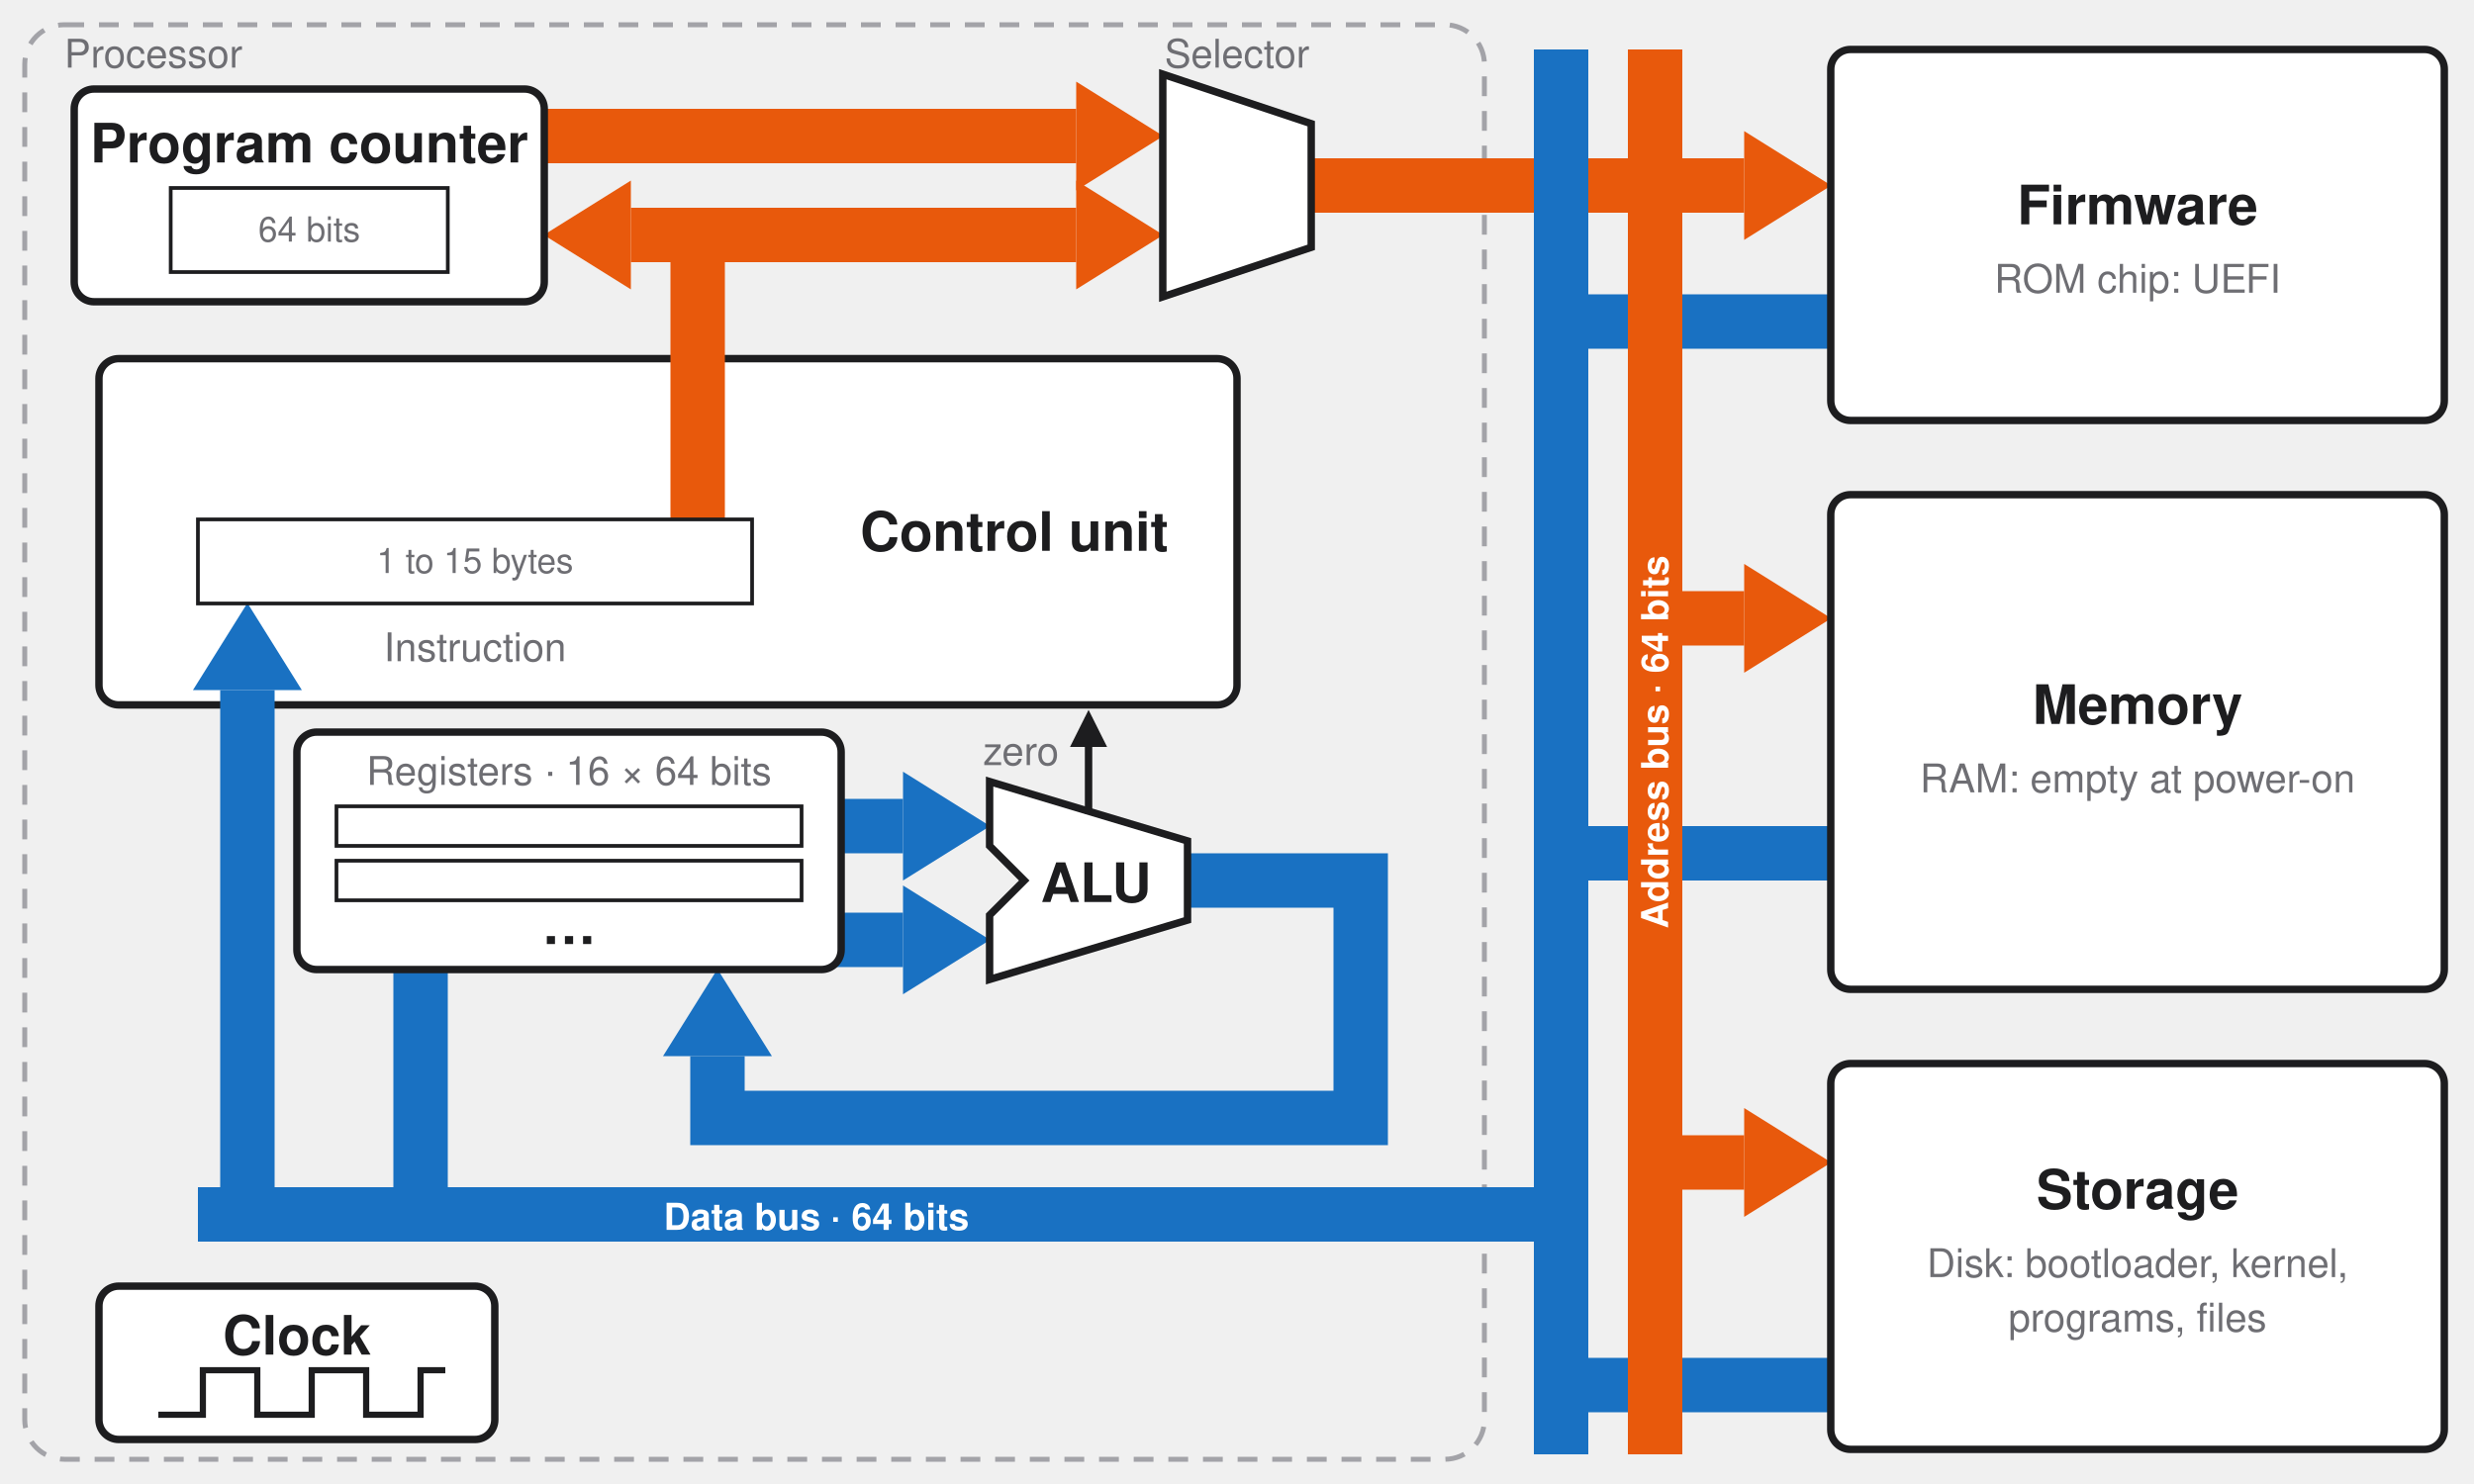
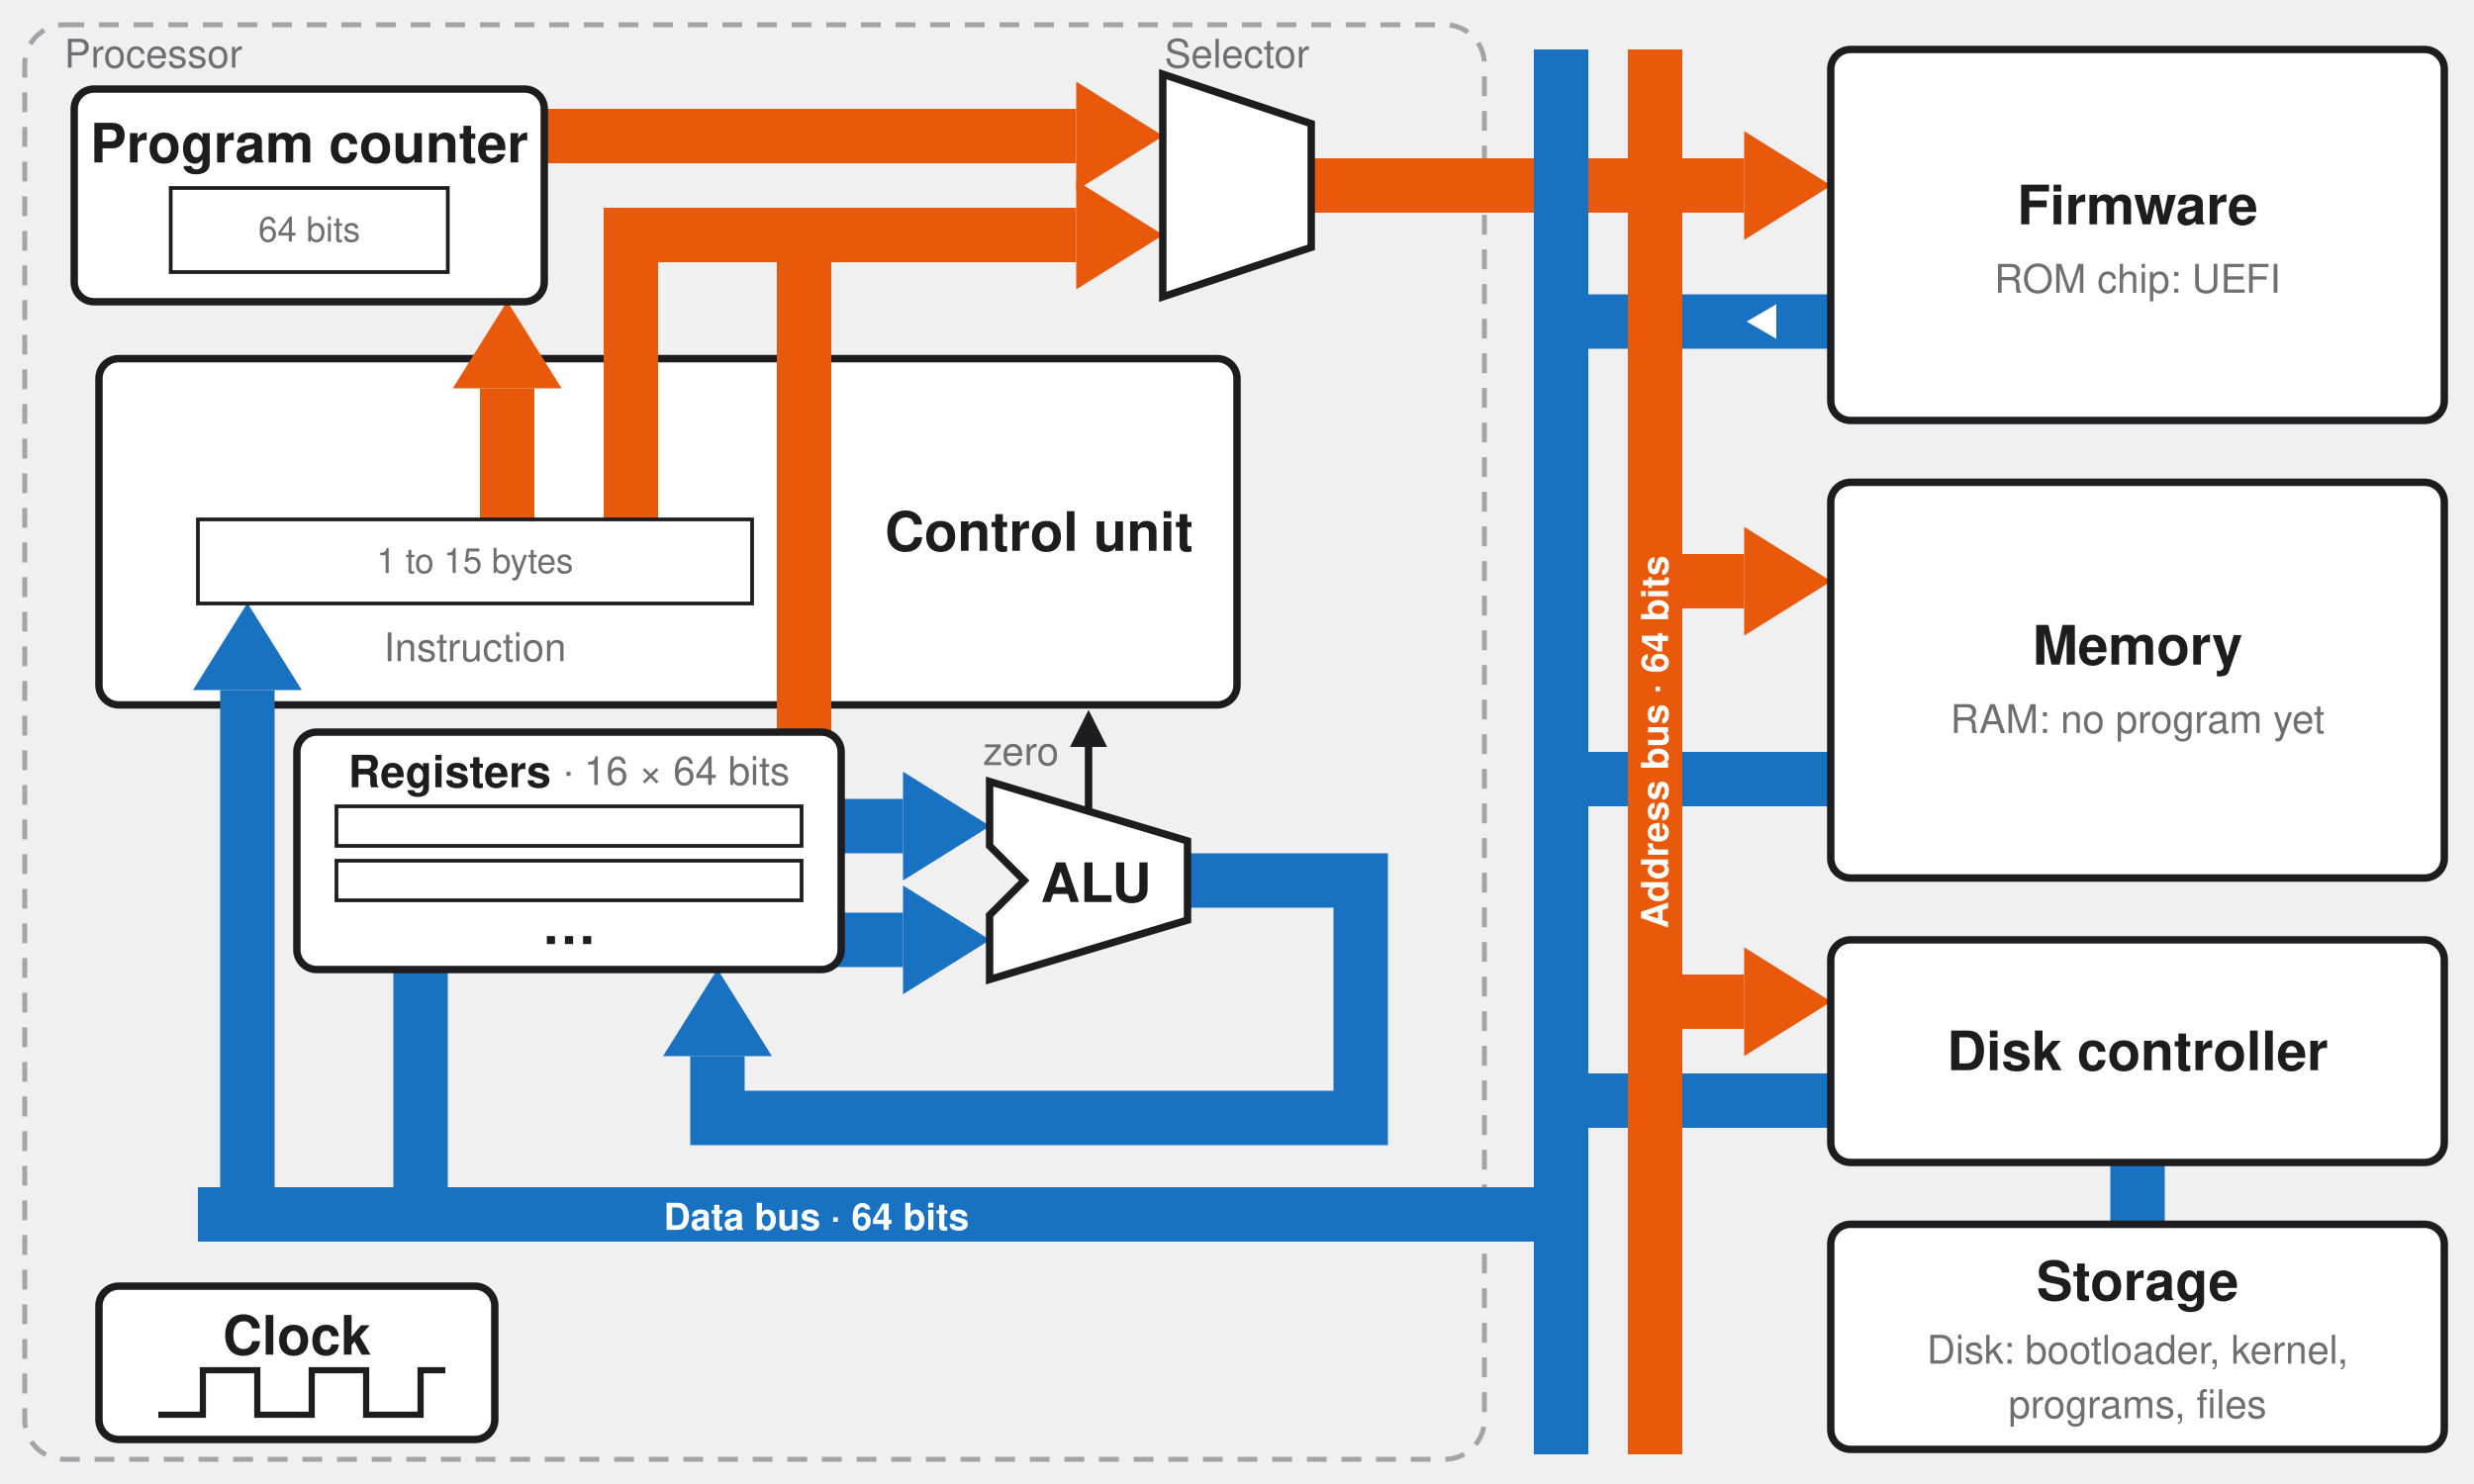
- <svg xmlns="http://www.w3.org/2000/svg" viewBox="0 0 1000 600" role="img" aria-label="The machine at boot: a 64-bit processor with sixteen registers, connected to a firmware chip, memory and storage by a 64-bit data bus and a 64-bit address bus">
+ <svg xmlns="http://www.w3.org/2000/svg" viewBox="0 0 1000 600" role="img" aria-label="The machine at boot: a 64-bit processor with sixteen registers, connected to a firmware chip, memory and a disk controller by a 64-bit data bus and a 64-bit address bus, with the storage behind the disk controller">
  <defs>
    <marker id="data-arrow" viewBox="0 0 8 10" refX="0" refY="5" markerWidth="1.6" markerHeight="2" orient="auto">
      <path d="M0 0 L8 5 L0 10 z" fill="#1971c2" />
    </marker>
    <marker id="address-arrow" viewBox="0 0 8 10" refX="0" refY="5" markerWidth="1.6" markerHeight="2" orient="auto">
      <path d="M0 0 L8 5 L0 10 z" fill="#e8590c" />
    </marker>
    <marker id="wire-arrow" viewBox="0 0 10 10" refX="8" refY="5" markerWidth="5" markerHeight="5" orient="auto">
      <path d="M0 0 L10 5 L0 10 z" fill="#1d1d1f" />
    </marker>
  </defs>
  <style>
    .frame { fill: none; stroke: #a3a3a8; stroke-width: 2; stroke-dasharray: 8 6; }
    .box { fill: #ffffff; stroke: #1d1d1f; stroke-width: 3; }
    .label { font-family: Helvetica, Arial, sans-serif; font-size: 22px; font-weight: bold; fill: #1d1d1f; text-anchor: middle; dominant-baseline: middle; }
    .small { font-family: Helvetica, Arial, sans-serif; font-size: 16px; fill: #6e6e73; text-anchor: middle; dominant-baseline: middle; }
    .tiny { font-family: Helvetica, Arial, sans-serif; font-size: 14px; fill: #6e6e73; text-anchor: middle; dominant-baseline: middle; }
    .data-path { fill: none; stroke: #1971c2; stroke-width: 22; stroke-linejoin: miter; }
    .address-path { fill: none; stroke: #e8590c; stroke-width: 22; stroke-linejoin: miter; }
    .data-bus { fill: #1971c2; }
    .address-bus { fill: #e8590c; }
    .wire { fill: none; stroke: #1d1d1f; stroke-width: 3; }
    .bus-label { font-family: Helvetica, Arial, sans-serif; font-size: 15px; font-weight: bold; fill: #ffffff; text-anchor: middle; dominant-baseline: middle; }
    .cell { fill: #ffffff; stroke: #a3a3a8; stroke-width: 1.5; }
    .bit { fill: #ffffff; stroke: #1d1d1f; stroke-width: 1.5; }
    .step { fill: #ffffff; stroke: #a3a3a8; stroke-width: 1.5; }
    .cell-address { font-family: Menlo, Consolas, monospace; font-size: 16px; fill: #6e6e73; text-anchor: end; dominant-baseline: middle; }
    .value { font-family: Menlo, Consolas, monospace; font-size: 17px; fill: #1d1d1f; text-anchor: middle; dominant-baseline: middle; }
  </style>
  <rect class="frame" x="10" y="10" width="590" height="580" rx="16" />
  <text class="small" x="62" y="22">Processor</text>
  <g id="control-unit">
    <rect class="box" x="40" y="145" width="460" height="140" rx="8" />
-     <text class="label" x="410" y="215">Control unit</text>
+     <text class="label" x="420" y="215">Control unit</text>
  </g>
  <g id="paths">
    <path id="path-pc-selector" class="address-path" d="M216 55 H435" marker-end="url(#address-arrow)" />
-     <path id="path-ir-selector" class="address-path" d="M282 214 V95 H435" marker-end="url(#address-arrow)" />
-     <path id="path-ir-pc" class="address-path" d="M293 95 H255" marker-end="url(#address-arrow)" />
+     <path id="path-ir-selector" class="address-path" d="M255 214 V95 H435" marker-end="url(#address-arrow)" />
+     <path id="path-ir-pc" class="address-path" d="M205 214 V157" marker-end="url(#address-arrow)" />
+     <path id="path-registers-selector" class="address-path" d="M325 310 V95" />
    <path id="path-bus-ir" class="data-path" d="M100 484 V279" marker-end="url(#data-arrow)" />
    <path id="path-registers-bus" class="data-path" d="M170 390 V484" />
    <path id="path-registers-alu-a" class="data-path" d="M336 334 H365" marker-end="url(#data-arrow)" />
    <path id="path-registers-alu-b" class="data-path" d="M336 380 H365" marker-end="url(#data-arrow)" />
    <path id="path-alu-registers" class="data-path" d="M476 356 H550 V452 H290 V427" marker-end="url(#data-arrow)" />
  </g>
  <path id="path-selector-address-bus" class="address-path" d="M526 75 H669" />
  <path id="path-data-bus-firmware" class="data-path" d="M631 130 H742" />
-   <path id="path-data-bus-memory" class="data-path" d="M631 345 H742" />
-   <path id="path-data-bus-storage" class="data-path" d="M631 560 H742" />
+   <path id="path-data-bus-memory" class="data-path" d="M631 315 H742" />
+   <path id="path-data-bus-controller" class="data-path" d="M631 445 H742" />
  <g id="data-bus">
    <rect class="data-bus" x="620" y="20" width="22" height="568" />
    <rect class="data-bus" x="80" y="480" width="562" height="22" />
    <text class="bus-label" x="330" y="492">Data bus · 64 bits</text>
  </g>
  <g id="address-bus">
    <rect class="address-bus" x="658" y="20" width="22" height="568" />
  </g>
  <path id="path-address-bus-firmware" class="address-path" d="M669 75 H705" marker-end="url(#address-arrow)" />
-   <path id="path-address-bus-memory" class="address-path" d="M669 250 H705" marker-end="url(#address-arrow)" />
-   <path id="path-address-bus-storage" class="address-path" d="M669 470 H705" marker-end="url(#address-arrow)" />
+   <path id="path-address-bus-memory" class="address-path" d="M669 235 H705" marker-end="url(#address-arrow)" />
+   <path id="path-address-bus-controller" class="address-path" d="M669 405 H705" marker-end="url(#address-arrow)" />
+   <polygon points="718,123 718,137 706,130" fill="#ffffff" />
  <text class="bus-label" x="669" y="300" transform="rotate(-90 669 300)">Address bus · 64 bits</text>
  <g id="selector">
    <polygon class="box" points="470,30 530,50 530,100 470,120" />
    <text class="small" x="500" y="22">Selector</text>
  </g>
  <g id="program-counter">
    <rect class="box" x="30" y="36" width="190" height="86" rx="8" />
    <text class="label" x="125" y="58">Program counter</text>
    <rect class="bit" x="69" y="76" width="112" height="34" />
    <text class="tiny" x="125" y="93">64 bits</text>
  </g>
  <g id="instruction-register">
    <rect class="bit" x="80" y="210" width="224" height="34" />
    <text class="tiny" x="192" y="227">1 to 15 bytes</text>
  </g>
  <text class="small" x="192" y="262">Instruction</text>
  <g id="registers">
    <rect class="box" x="120" y="296" width="220" height="96" rx="8" />
-     <text class="small" x="230" y="312">Registers · 16 × 64 bits</text>
+     <text class="small" x="230" y="312">
+       <tspan class="label" style="font-size: 18px">Registers</tspan> · 16 × 64 bits</text>
    <rect class="bit" x="136" y="326" width="188" height="16" />
    <rect class="bit" x="136" y="348" width="188" height="16" />
    <text class="label" x="230" y="374">…</text>
  </g>
  <g id="alu">
    <polygon class="box" points="400,316 400,342 414,356 400,370 400,396 480,372 480,340" />
    <text class="label" x="443" y="357">ALU</text>
  </g>
  <path id="wire-zero" class="wire" d="M440 329 V290" marker-end="url(#wire-arrow)" />
  <text class="small" x="428" y="304" style="text-anchor: end">zero</text>
  <g id="clock">
    <rect class="box" x="40" y="520" width="160" height="62" rx="8" />
    <text class="label" x="120" y="540">Clock</text>
    <path d="M64 572 H82 V554 H104 V572 H126 V554 H148 V572 H170 V554 H180" fill="none" stroke="#1d1d1f" stroke-width="2.5" />
  </g>
  <g id="firmware">
    <rect class="box" x="740" y="20" width="248" height="150" rx="8" />
    <text class="label" x="864" y="83">Firmware</text>
    <text class="small" x="864" y="113">ROM chip: UEFI</text>
  </g>
  <g id="memory">
-     <rect class="box" x="740" y="200" width="248" height="200" rx="8" />
-     <text class="label" x="864" y="285">Memory</text>
-     <text class="small" x="864" y="315">RAM: empty at power-on</text>
+     <rect class="box" x="740" y="195" width="248" height="160" rx="8" />
+     <text class="label" x="864" y="261">Memory</text>
+     <text class="small" x="864" y="291">RAM: no program yet</text>
+   </g>
+   <path id="path-controller-storage" class="data-path" d="M864 465 V500" />
+   <g id="disk-controller">
+     <rect class="box" x="740" y="380" width="248" height="90" rx="8" />
+     <text class="label" x="864" y="425">Disk controller</text>
  </g>
  <g id="storage">
-     <rect class="box" x="740" y="430" width="248" height="156" rx="8" />
-     <text class="label" x="864" y="481">Storage</text>
-     <text class="small" x="864" y="511">Disk: bootloader, kernel,</text>
-     <text class="small" x="864" y="533">programs, files</text>
+     <rect class="box" x="740" y="495" width="248" height="91" rx="8" />
+     <text class="label" x="864" y="518">Storage</text>
+     <text class="small" x="864" y="546">Disk: bootloader, kernel,</text>
+     <text class="small" x="864" y="568">programs, files</text>
  </g>
</svg>
